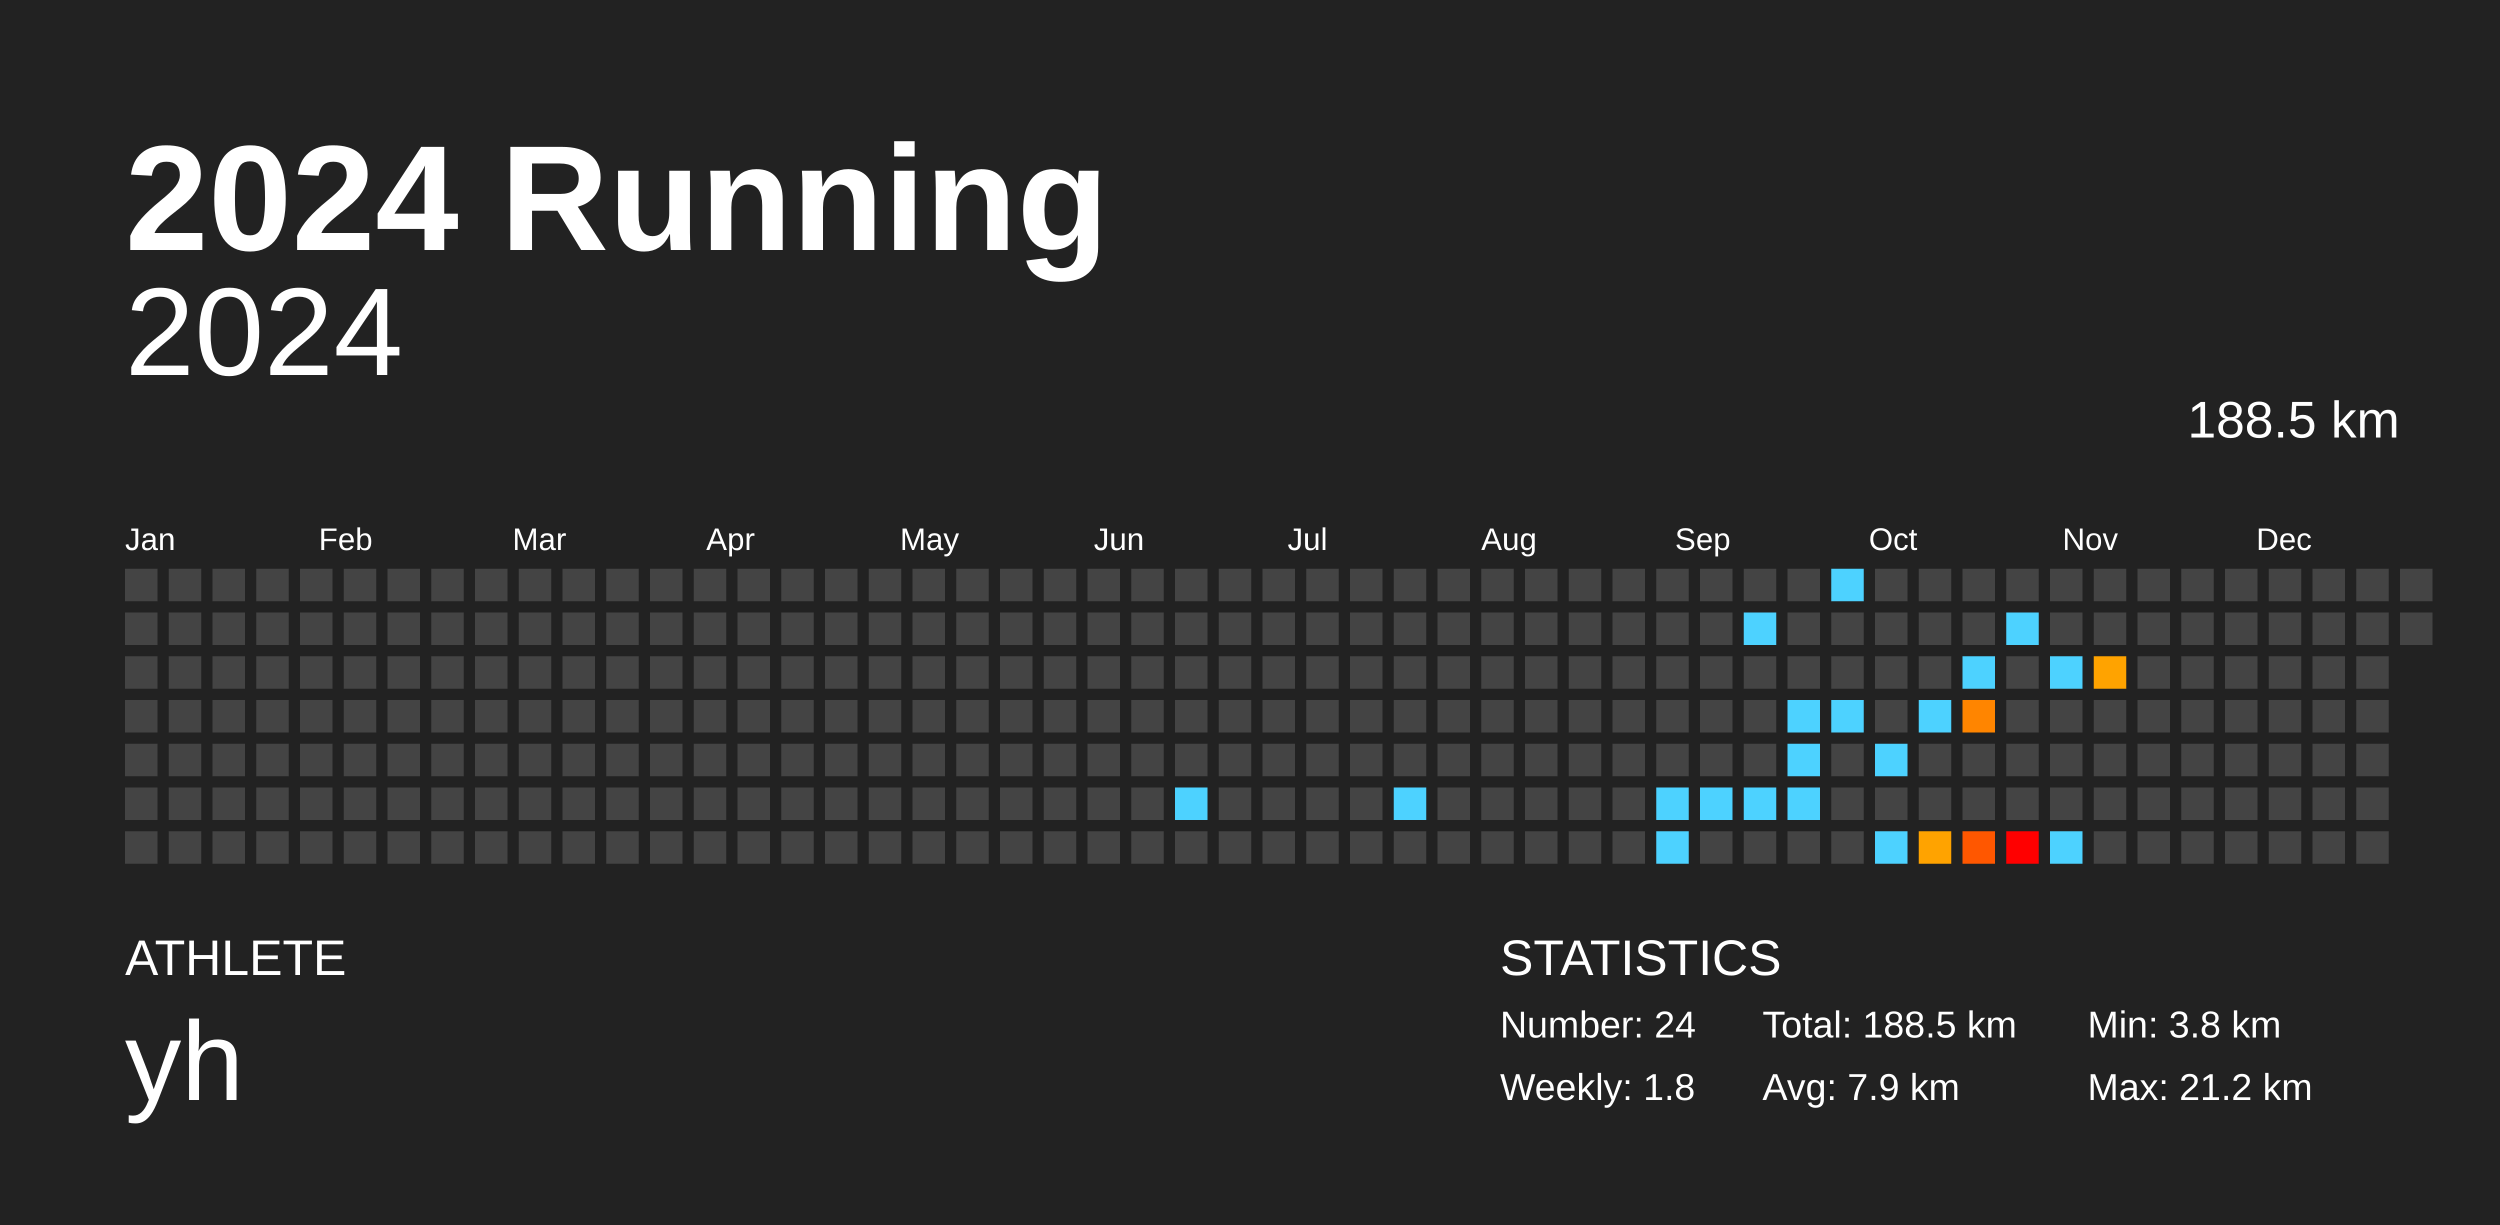
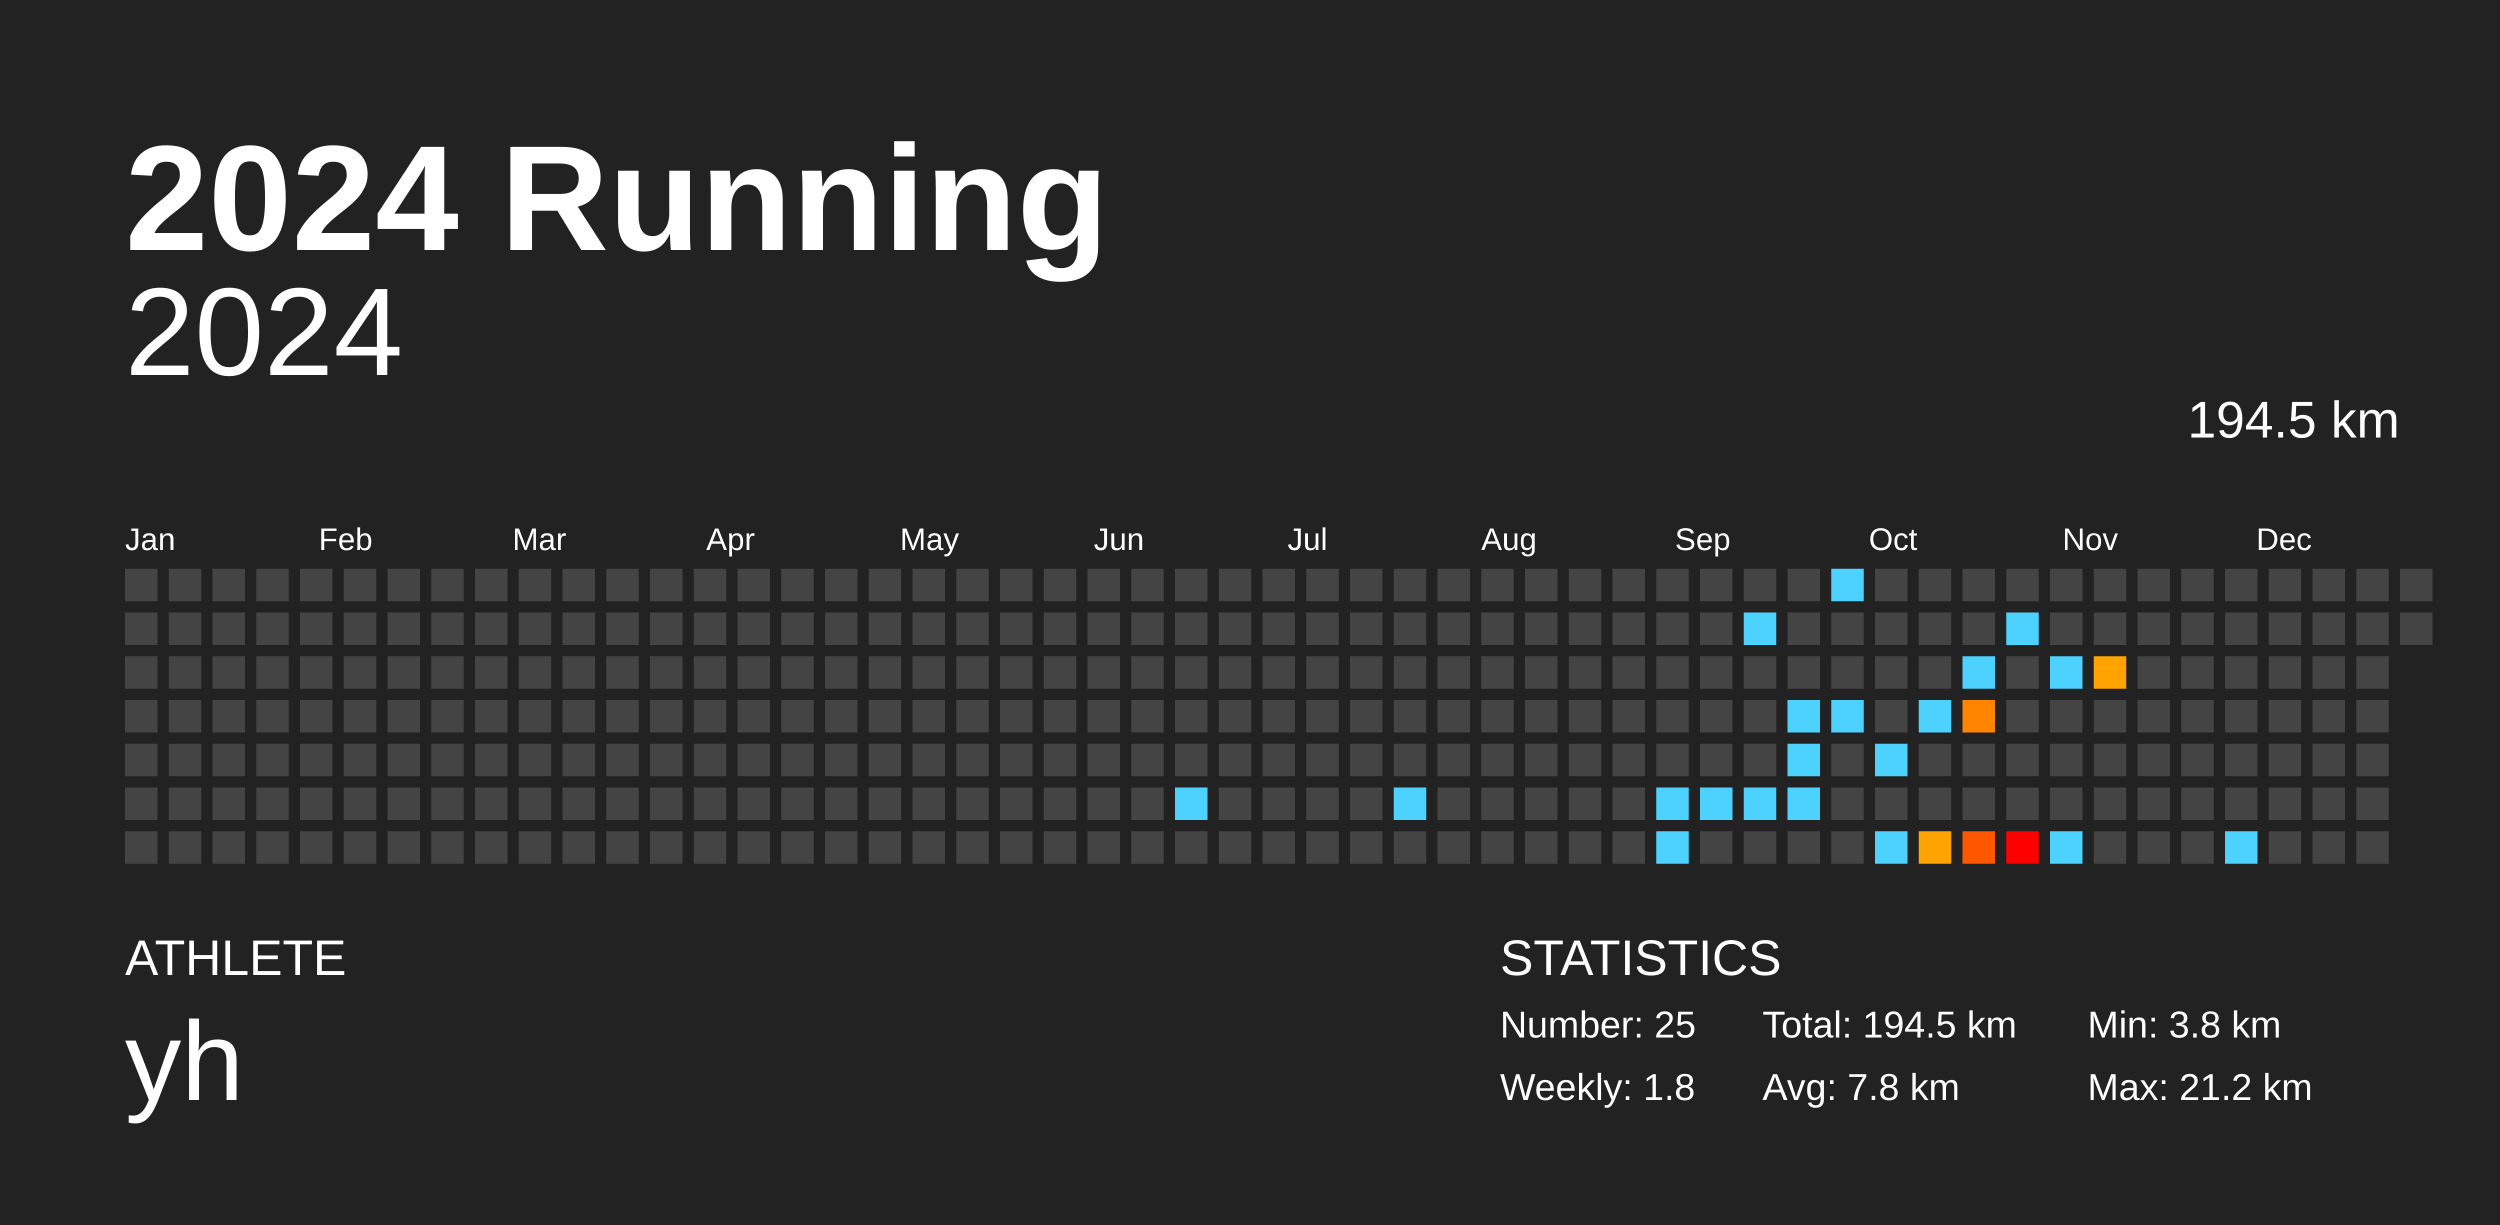
<svg xmlns="http://www.w3.org/2000/svg" baseProfile="full" height="98mm" version="1.1" viewBox="0,0,200,98" width="200mm">
  <defs />
  <rect fill="#222222" height="98" width="200" x="0" y="0" />
  <text fill="#FFFFFF" style="font-size:12px; font-family:Arial; font-weight:bold;" x="10" y="20">2024 Running</text>
  <text fill="#FFFFFF" style="font-size:4px; font-family:Arial" x="10" y="78">ATHLETE</text>
  <text fill="#FFFFFF" style="font-size:9px; font-family:Arial" x="10" y="88">yh</text>
  <text fill="#FFFFFF" style="font-size:4px; font-family:Arial" x="120" y="78">STATISTICS</text>
-   <text fill="#FFFFFF" style="font-size:3px; font-family:Arial" x="120" y="83">Number: 24</text>
+   <text fill="#FFFFFF" style="font-size:3px; font-family:Arial" x="120" y="83">Number: 25</text>
  <text fill="#FFFFFF" style="font-size:3px; font-family:Arial" x="120" y="88">Weekly: 1.8</text>
-   <text fill="#FFFFFF" style="font-size:3px; font-family:Arial" x="141" y="83">Total: 188.5 km</text>
-   <text fill="#FFFFFF" style="font-size:3px; font-family:Arial" x="141" y="88">Avg: 7.9 km</text>
+   <text fill="#FFFFFF" style="font-size:3px; font-family:Arial" x="141" y="83">Total: 194.5 km</text>
+   <text fill="#FFFFFF" style="font-size:3px; font-family:Arial" x="141" y="88">Avg: 7.8 km</text>
  <text fill="#FFFFFF" style="font-size:3px; font-family:Arial" x="167" y="83">Min: 3.8 km</text>
  <text fill="#FFFFFF" style="font-size:3px; font-family:Arial" x="167" y="88">Max: 21.2 km</text>
  <text alignment-baseline="hanging" fill="#FFFFFF" style="font-size:10.0px; font-family:Arial;" x="10" y="30">2024</text>
-   <text alignment-baseline="hanging" fill="#FFFFFF" style="font-size:4.125px; font-family:Arial;" x="175" y="35">188.5 km</text>
+   <text alignment-baseline="hanging" fill="#FFFFFF" style="font-size:4.125px; font-family:Arial;" x="175" y="35">194.5 km</text>
  <text fill="#FFFFFF" style="font-size:2.5px; font-family:Arial" x="10.0" y="44">Jan</text>
  <text fill="#FFFFFF" style="font-size:2.5px; font-family:Arial" x="25.5" y="44">Feb</text>
  <text fill="#FFFFFF" style="font-size:2.5px; font-family:Arial" x="41.0" y="44">Mar</text>
  <text fill="#FFFFFF" style="font-size:2.5px; font-family:Arial" x="56.5" y="44">Apr</text>
  <text fill="#FFFFFF" style="font-size:2.5px; font-family:Arial" x="72.0" y="44">May</text>
  <text fill="#FFFFFF" style="font-size:2.5px; font-family:Arial" x="87.5" y="44">Jun</text>
  <text fill="#FFFFFF" style="font-size:2.5px; font-family:Arial" x="103.0" y="44">Jul</text>
  <text fill="#FFFFFF" style="font-size:2.5px; font-family:Arial" x="118.5" y="44">Aug</text>
  <text fill="#FFFFFF" style="font-size:2.5px; font-family:Arial" x="134.0" y="44">Sep</text>
  <text fill="#FFFFFF" style="font-size:2.5px; font-family:Arial" x="149.5" y="44">Oct</text>
  <text fill="#FFFFFF" style="font-size:2.5px; font-family:Arial" x="165.0" y="44">Nov</text>
  <text fill="#FFFFFF" style="font-size:2.5px; font-family:Arial" x="180.5" y="44">Dec</text>
  <rect fill="#444444" height="2.6" width="2.6" x="10.0" y="45.5" />
  <rect fill="#444444" height="2.6" width="2.6" x="10.0" y="49.0" />
  <rect fill="#444444" height="2.6" width="2.6" x="10.0" y="52.5" />
  <rect fill="#444444" height="2.6" width="2.6" x="10.0" y="56.0" />
  <rect fill="#444444" height="2.6" width="2.6" x="10.0" y="59.5" />
  <rect fill="#444444" height="2.6" width="2.6" x="10.0" y="63.0" />
  <rect fill="#444444" height="2.6" width="2.6" x="10.0" y="66.5" />
  <rect fill="#444444" height="2.6" width="2.6" x="13.5" y="45.5" />
  <rect fill="#444444" height="2.6" width="2.6" x="13.5" y="49.0" />
  <rect fill="#444444" height="2.6" width="2.6" x="13.5" y="52.5" />
  <rect fill="#444444" height="2.6" width="2.6" x="13.5" y="56.0" />
  <rect fill="#444444" height="2.6" width="2.6" x="13.5" y="59.5" />
  <rect fill="#444444" height="2.6" width="2.6" x="13.5" y="63.0" />
  <rect fill="#444444" height="2.6" width="2.6" x="13.5" y="66.5" />
  <rect fill="#444444" height="2.6" width="2.6" x="17.0" y="45.5" />
  <rect fill="#444444" height="2.6" width="2.6" x="17.0" y="49.0" />
  <rect fill="#444444" height="2.6" width="2.6" x="17.0" y="52.5" />
  <rect fill="#444444" height="2.6" width="2.6" x="17.0" y="56.0" />
  <rect fill="#444444" height="2.6" width="2.6" x="17.0" y="59.5" />
  <rect fill="#444444" height="2.6" width="2.6" x="17.0" y="63.0" />
  <rect fill="#444444" height="2.6" width="2.6" x="17.0" y="66.5" />
  <rect fill="#444444" height="2.6" width="2.6" x="20.5" y="45.5" />
  <rect fill="#444444" height="2.6" width="2.6" x="20.5" y="49.0" />
  <rect fill="#444444" height="2.6" width="2.6" x="20.5" y="52.5" />
  <rect fill="#444444" height="2.6" width="2.6" x="20.5" y="56.0" />
  <rect fill="#444444" height="2.6" width="2.6" x="20.5" y="59.5" />
  <rect fill="#444444" height="2.6" width="2.6" x="20.5" y="63.0" />
  <rect fill="#444444" height="2.6" width="2.6" x="20.5" y="66.5" />
  <rect fill="#444444" height="2.6" width="2.6" x="24.0" y="45.5" />
  <rect fill="#444444" height="2.6" width="2.6" x="24.0" y="49.0" />
  <rect fill="#444444" height="2.6" width="2.6" x="24.0" y="52.5" />
  <rect fill="#444444" height="2.6" width="2.6" x="24.0" y="56.0" />
  <rect fill="#444444" height="2.6" width="2.6" x="24.0" y="59.5" />
  <rect fill="#444444" height="2.6" width="2.6" x="24.0" y="63.0" />
  <rect fill="#444444" height="2.6" width="2.6" x="24.0" y="66.5" />
  <rect fill="#444444" height="2.6" width="2.6" x="27.5" y="45.5" />
  <rect fill="#444444" height="2.6" width="2.6" x="27.5" y="49.0" />
  <rect fill="#444444" height="2.6" width="2.6" x="27.5" y="52.5" />
  <rect fill="#444444" height="2.6" width="2.6" x="27.5" y="56.0" />
  <rect fill="#444444" height="2.6" width="2.6" x="27.5" y="59.5" />
  <rect fill="#444444" height="2.6" width="2.6" x="27.5" y="63.0" />
  <rect fill="#444444" height="2.6" width="2.6" x="27.5" y="66.5" />
  <rect fill="#444444" height="2.6" width="2.6" x="31.0" y="45.5" />
  <rect fill="#444444" height="2.6" width="2.6" x="31.0" y="49.0" />
  <rect fill="#444444" height="2.6" width="2.6" x="31.0" y="52.5" />
  <rect fill="#444444" height="2.6" width="2.6" x="31.0" y="56.0" />
  <rect fill="#444444" height="2.6" width="2.6" x="31.0" y="59.5" />
  <rect fill="#444444" height="2.6" width="2.6" x="31.0" y="63.0" />
  <rect fill="#444444" height="2.6" width="2.6" x="31.0" y="66.5" />
  <rect fill="#444444" height="2.6" width="2.6" x="34.5" y="45.5" />
  <rect fill="#444444" height="2.6" width="2.6" x="34.5" y="49.0" />
  <rect fill="#444444" height="2.6" width="2.6" x="34.5" y="52.5" />
  <rect fill="#444444" height="2.6" width="2.6" x="34.5" y="56.0" />
  <rect fill="#444444" height="2.6" width="2.6" x="34.5" y="59.5" />
  <rect fill="#444444" height="2.6" width="2.6" x="34.5" y="63.0" />
  <rect fill="#444444" height="2.6" width="2.6" x="34.5" y="66.5" />
  <rect fill="#444444" height="2.6" width="2.6" x="38.0" y="45.5" />
  <rect fill="#444444" height="2.6" width="2.6" x="38.0" y="49.0" />
  <rect fill="#444444" height="2.6" width="2.6" x="38.0" y="52.5" />
  <rect fill="#444444" height="2.6" width="2.6" x="38.0" y="56.0" />
  <rect fill="#444444" height="2.6" width="2.6" x="38.0" y="59.5" />
  <rect fill="#444444" height="2.6" width="2.6" x="38.0" y="63.0" />
  <rect fill="#444444" height="2.6" width="2.6" x="38.0" y="66.5" />
  <rect fill="#444444" height="2.6" width="2.6" x="41.5" y="45.5" />
  <rect fill="#444444" height="2.6" width="2.6" x="41.5" y="49.0" />
  <rect fill="#444444" height="2.6" width="2.6" x="41.5" y="52.5" />
  <rect fill="#444444" height="2.6" width="2.6" x="41.5" y="56.0" />
  <rect fill="#444444" height="2.6" width="2.6" x="41.5" y="59.5" />
  <rect fill="#444444" height="2.6" width="2.6" x="41.5" y="63.0" />
  <rect fill="#444444" height="2.6" width="2.6" x="41.5" y="66.5" />
  <rect fill="#444444" height="2.6" width="2.6" x="45.0" y="45.5" />
  <rect fill="#444444" height="2.6" width="2.6" x="45.0" y="49.0" />
  <rect fill="#444444" height="2.6" width="2.6" x="45.0" y="52.5" />
  <rect fill="#444444" height="2.6" width="2.6" x="45.0" y="56.0" />
  <rect fill="#444444" height="2.6" width="2.6" x="45.0" y="59.5" />
  <rect fill="#444444" height="2.6" width="2.6" x="45.0" y="63.0" />
  <rect fill="#444444" height="2.6" width="2.6" x="45.0" y="66.5" />
  <rect fill="#444444" height="2.6" width="2.6" x="48.5" y="45.5" />
  <rect fill="#444444" height="2.6" width="2.6" x="48.5" y="49.0" />
  <rect fill="#444444" height="2.6" width="2.6" x="48.5" y="52.5" />
  <rect fill="#444444" height="2.6" width="2.6" x="48.5" y="56.0" />
  <rect fill="#444444" height="2.6" width="2.6" x="48.5" y="59.5" />
  <rect fill="#444444" height="2.6" width="2.6" x="48.5" y="63.0" />
  <rect fill="#444444" height="2.6" width="2.6" x="48.5" y="66.5" />
  <rect fill="#444444" height="2.6" width="2.6" x="52.0" y="45.5" />
  <rect fill="#444444" height="2.6" width="2.6" x="52.0" y="49.0" />
  <rect fill="#444444" height="2.6" width="2.6" x="52.0" y="52.5" />
  <rect fill="#444444" height="2.6" width="2.6" x="52.0" y="56.0" />
  <rect fill="#444444" height="2.6" width="2.6" x="52.0" y="59.5" />
  <rect fill="#444444" height="2.6" width="2.6" x="52.0" y="63.0" />
  <rect fill="#444444" height="2.6" width="2.6" x="52.0" y="66.5" />
  <rect fill="#444444" height="2.6" width="2.6" x="55.5" y="45.5" />
  <rect fill="#444444" height="2.6" width="2.6" x="55.5" y="49.0" />
  <rect fill="#444444" height="2.6" width="2.6" x="55.5" y="52.5" />
  <rect fill="#444444" height="2.6" width="2.6" x="55.5" y="56.0" />
  <rect fill="#444444" height="2.6" width="2.6" x="55.5" y="59.5" />
  <rect fill="#444444" height="2.6" width="2.6" x="55.5" y="63.0" />
  <rect fill="#444444" height="2.6" width="2.6" x="55.5" y="66.5" />
  <rect fill="#444444" height="2.6" width="2.6" x="59.0" y="45.5" />
  <rect fill="#444444" height="2.6" width="2.6" x="59.0" y="49.0" />
  <rect fill="#444444" height="2.6" width="2.6" x="59.0" y="52.5" />
  <rect fill="#444444" height="2.6" width="2.6" x="59.0" y="56.0" />
  <rect fill="#444444" height="2.6" width="2.6" x="59.0" y="59.5" />
  <rect fill="#444444" height="2.6" width="2.6" x="59.0" y="63.0" />
  <rect fill="#444444" height="2.6" width="2.6" x="59.0" y="66.5" />
  <rect fill="#444444" height="2.6" width="2.6" x="62.5" y="45.5" />
  <rect fill="#444444" height="2.6" width="2.6" x="62.5" y="49.0" />
  <rect fill="#444444" height="2.6" width="2.6" x="62.5" y="52.5" />
  <rect fill="#444444" height="2.6" width="2.6" x="62.5" y="56.0" />
  <rect fill="#444444" height="2.6" width="2.6" x="62.5" y="59.5" />
  <rect fill="#444444" height="2.6" width="2.6" x="62.5" y="63.0" />
  <rect fill="#444444" height="2.6" width="2.6" x="62.5" y="66.5" />
  <rect fill="#444444" height="2.6" width="2.6" x="66.0" y="45.5" />
  <rect fill="#444444" height="2.6" width="2.6" x="66.0" y="49.0" />
  <rect fill="#444444" height="2.6" width="2.6" x="66.0" y="52.5" />
  <rect fill="#444444" height="2.6" width="2.6" x="66.0" y="56.0" />
  <rect fill="#444444" height="2.6" width="2.6" x="66.0" y="59.5" />
  <rect fill="#444444" height="2.6" width="2.6" x="66.0" y="63.0" />
  <rect fill="#444444" height="2.6" width="2.6" x="66.0" y="66.5" />
  <rect fill="#444444" height="2.6" width="2.6" x="69.5" y="45.5" />
  <rect fill="#444444" height="2.6" width="2.6" x="69.5" y="49.0" />
  <rect fill="#444444" height="2.6" width="2.6" x="69.5" y="52.5" />
  <rect fill="#444444" height="2.6" width="2.6" x="69.5" y="56.0" />
  <rect fill="#444444" height="2.6" width="2.6" x="69.5" y="59.5" />
  <rect fill="#444444" height="2.6" width="2.6" x="69.5" y="63.0" />
  <rect fill="#444444" height="2.6" width="2.6" x="69.5" y="66.5" />
  <rect fill="#444444" height="2.6" width="2.6" x="73.0" y="45.5" />
  <rect fill="#444444" height="2.6" width="2.6" x="73.0" y="49.0" />
  <rect fill="#444444" height="2.6" width="2.6" x="73.0" y="52.5" />
  <rect fill="#444444" height="2.6" width="2.6" x="73.0" y="56.0" />
  <rect fill="#444444" height="2.6" width="2.6" x="73.0" y="59.5" />
  <rect fill="#444444" height="2.6" width="2.6" x="73.0" y="63.0" />
  <rect fill="#444444" height="2.6" width="2.6" x="73.0" y="66.5" />
  <rect fill="#444444" height="2.6" width="2.6" x="76.5" y="45.5" />
  <rect fill="#444444" height="2.6" width="2.6" x="76.5" y="49.0" />
  <rect fill="#444444" height="2.6" width="2.6" x="76.5" y="52.5" />
  <rect fill="#444444" height="2.6" width="2.6" x="76.5" y="56.0" />
  <rect fill="#444444" height="2.6" width="2.6" x="76.5" y="59.5" />
  <rect fill="#444444" height="2.6" width="2.6" x="76.5" y="63.0" />
  <rect fill="#444444" height="2.6" width="2.6" x="76.5" y="66.5" />
  <rect fill="#444444" height="2.6" width="2.6" x="80.0" y="45.5" />
  <rect fill="#444444" height="2.6" width="2.6" x="80.0" y="49.0" />
  <rect fill="#444444" height="2.6" width="2.6" x="80.0" y="52.5" />
  <rect fill="#444444" height="2.6" width="2.6" x="80.0" y="56.0" />
  <rect fill="#444444" height="2.6" width="2.6" x="80.0" y="59.5" />
  <rect fill="#444444" height="2.6" width="2.6" x="80.0" y="63.0" />
  <rect fill="#444444" height="2.6" width="2.6" x="80.0" y="66.5" />
  <rect fill="#444444" height="2.6" width="2.6" x="83.5" y="45.5" />
  <rect fill="#444444" height="2.6" width="2.6" x="83.5" y="49.0" />
  <rect fill="#444444" height="2.6" width="2.6" x="83.5" y="52.5" />
  <rect fill="#444444" height="2.6" width="2.6" x="83.5" y="56.0" />
  <rect fill="#444444" height="2.6" width="2.6" x="83.5" y="59.5" />
  <rect fill="#444444" height="2.6" width="2.6" x="83.5" y="63.0" />
  <rect fill="#444444" height="2.6" width="2.6" x="83.5" y="66.5" />
  <rect fill="#444444" height="2.6" width="2.6" x="87.0" y="45.5" />
  <rect fill="#444444" height="2.6" width="2.6" x="87.0" y="49.0" />
  <rect fill="#444444" height="2.6" width="2.6" x="87.0" y="52.5" />
  <rect fill="#444444" height="2.6" width="2.6" x="87.0" y="56.0" />
  <rect fill="#444444" height="2.6" width="2.6" x="87.0" y="59.5" />
  <rect fill="#444444" height="2.6" width="2.6" x="87.0" y="63.0" />
  <rect fill="#444444" height="2.6" width="2.6" x="87.0" y="66.5" />
  <rect fill="#444444" height="2.6" width="2.6" x="90.5" y="45.5" />
  <rect fill="#444444" height="2.6" width="2.6" x="90.5" y="49.0" />
  <rect fill="#444444" height="2.6" width="2.6" x="90.5" y="52.5" />
  <rect fill="#444444" height="2.6" width="2.6" x="90.5" y="56.0" />
  <rect fill="#444444" height="2.6" width="2.6" x="90.5" y="59.5" />
  <rect fill="#444444" height="2.6" width="2.6" x="90.5" y="63.0" />
  <rect fill="#444444" height="2.6" width="2.6" x="90.5" y="66.5" />
  <rect fill="#444444" height="2.6" width="2.6" x="94.0" y="45.5" />
  <rect fill="#444444" height="2.6" width="2.6" x="94.0" y="49.0" />
  <rect fill="#444444" height="2.6" width="2.6" x="94.0" y="52.5" />
  <rect fill="#444444" height="2.6" width="2.6" x="94.0" y="56.0" />
  <rect fill="#444444" height="2.6" width="2.6" x="94.0" y="59.5" />
  <rect fill="#4dd2ff" height="2.6" width="2.6" x="94.0" y="63.0" />
  <rect fill="#444444" height="2.6" width="2.6" x="94.0" y="66.5" />
  <rect fill="#444444" height="2.6" width="2.6" x="97.5" y="45.5" />
  <rect fill="#444444" height="2.6" width="2.6" x="97.5" y="49.0" />
  <rect fill="#444444" height="2.6" width="2.6" x="97.5" y="52.5" />
  <rect fill="#444444" height="2.6" width="2.6" x="97.5" y="56.0" />
  <rect fill="#444444" height="2.6" width="2.6" x="97.5" y="59.5" />
  <rect fill="#444444" height="2.6" width="2.6" x="97.5" y="63.0" />
  <rect fill="#444444" height="2.6" width="2.6" x="97.5" y="66.5" />
  <rect fill="#444444" height="2.6" width="2.6" x="101.0" y="45.5" />
  <rect fill="#444444" height="2.6" width="2.6" x="101.0" y="49.0" />
  <rect fill="#444444" height="2.6" width="2.6" x="101.0" y="52.5" />
  <rect fill="#444444" height="2.6" width="2.6" x="101.0" y="56.0" />
  <rect fill="#444444" height="2.6" width="2.6" x="101.0" y="59.5" />
  <rect fill="#444444" height="2.6" width="2.6" x="101.0" y="63.0" />
  <rect fill="#444444" height="2.6" width="2.6" x="101.0" y="66.5" />
  <rect fill="#444444" height="2.6" width="2.6" x="104.5" y="45.5" />
  <rect fill="#444444" height="2.6" width="2.6" x="104.5" y="49.0" />
  <rect fill="#444444" height="2.6" width="2.6" x="104.5" y="52.5" />
  <rect fill="#444444" height="2.6" width="2.6" x="104.5" y="56.0" />
  <rect fill="#444444" height="2.6" width="2.6" x="104.5" y="59.5" />
  <rect fill="#444444" height="2.6" width="2.6" x="104.5" y="63.0" />
  <rect fill="#444444" height="2.6" width="2.6" x="104.5" y="66.5" />
  <rect fill="#444444" height="2.6" width="2.6" x="108.0" y="45.5" />
  <rect fill="#444444" height="2.6" width="2.6" x="108.0" y="49.0" />
  <rect fill="#444444" height="2.6" width="2.6" x="108.0" y="52.5" />
  <rect fill="#444444" height="2.6" width="2.6" x="108.0" y="56.0" />
  <rect fill="#444444" height="2.6" width="2.6" x="108.0" y="59.5" />
  <rect fill="#444444" height="2.6" width="2.6" x="108.0" y="63.0" />
  <rect fill="#444444" height="2.6" width="2.6" x="108.0" y="66.5" />
  <rect fill="#444444" height="2.6" width="2.6" x="111.5" y="45.5" />
  <rect fill="#444444" height="2.6" width="2.6" x="111.5" y="49.0" />
  <rect fill="#444444" height="2.6" width="2.6" x="111.5" y="52.5" />
  <rect fill="#444444" height="2.6" width="2.6" x="111.5" y="56.0" />
  <rect fill="#444444" height="2.6" width="2.6" x="111.5" y="59.5" />
  <rect fill="#4dd2ff" height="2.6" width="2.6" x="111.5" y="63.0" />
  <rect fill="#444444" height="2.6" width="2.6" x="111.5" y="66.5" />
  <rect fill="#444444" height="2.6" width="2.6" x="115.0" y="45.5" />
  <rect fill="#444444" height="2.6" width="2.6" x="115.0" y="49.0" />
  <rect fill="#444444" height="2.6" width="2.6" x="115.0" y="52.5" />
  <rect fill="#444444" height="2.6" width="2.6" x="115.0" y="56.0" />
  <rect fill="#444444" height="2.6" width="2.6" x="115.0" y="59.5" />
  <rect fill="#444444" height="2.6" width="2.6" x="115.0" y="63.0" />
  <rect fill="#444444" height="2.6" width="2.6" x="115.0" y="66.5" />
  <rect fill="#444444" height="2.6" width="2.6" x="118.5" y="45.5" />
  <rect fill="#444444" height="2.6" width="2.6" x="118.5" y="49.0" />
  <rect fill="#444444" height="2.6" width="2.6" x="118.5" y="52.5" />
  <rect fill="#444444" height="2.6" width="2.6" x="118.5" y="56.0" />
  <rect fill="#444444" height="2.6" width="2.6" x="118.5" y="59.5" />
  <rect fill="#444444" height="2.6" width="2.6" x="118.5" y="63.0" />
  <rect fill="#444444" height="2.6" width="2.6" x="118.5" y="66.5" />
  <rect fill="#444444" height="2.6" width="2.6" x="122.0" y="45.5" />
  <rect fill="#444444" height="2.6" width="2.6" x="122.0" y="49.0" />
  <rect fill="#444444" height="2.6" width="2.6" x="122.0" y="52.5" />
  <rect fill="#444444" height="2.6" width="2.6" x="122.0" y="56.0" />
  <rect fill="#444444" height="2.6" width="2.6" x="122.0" y="59.5" />
  <rect fill="#444444" height="2.6" width="2.6" x="122.0" y="63.0" />
  <rect fill="#444444" height="2.6" width="2.6" x="122.0" y="66.5" />
  <rect fill="#444444" height="2.6" width="2.6" x="125.5" y="45.5" />
  <rect fill="#444444" height="2.6" width="2.6" x="125.5" y="49.0" />
  <rect fill="#444444" height="2.6" width="2.6" x="125.5" y="52.5" />
  <rect fill="#444444" height="2.6" width="2.6" x="125.5" y="56.0" />
  <rect fill="#444444" height="2.6" width="2.6" x="125.5" y="59.5" />
  <rect fill="#444444" height="2.6" width="2.6" x="125.5" y="63.0" />
  <rect fill="#444444" height="2.6" width="2.6" x="125.5" y="66.5" />
  <rect fill="#444444" height="2.6" width="2.6" x="129.0" y="45.5" />
  <rect fill="#444444" height="2.6" width="2.6" x="129.0" y="49.0" />
  <rect fill="#444444" height="2.6" width="2.6" x="129.0" y="52.5" />
  <rect fill="#444444" height="2.6" width="2.6" x="129.0" y="56.0" />
  <rect fill="#444444" height="2.6" width="2.6" x="129.0" y="59.5" />
  <rect fill="#444444" height="2.6" width="2.6" x="129.0" y="63.0" />
  <rect fill="#444444" height="2.6" width="2.6" x="129.0" y="66.5" />
  <rect fill="#444444" height="2.6" width="2.6" x="132.5" y="45.5" />
  <rect fill="#444444" height="2.6" width="2.6" x="132.5" y="49.0" />
  <rect fill="#444444" height="2.6" width="2.6" x="132.5" y="52.5" />
  <rect fill="#444444" height="2.6" width="2.6" x="132.5" y="56.0" />
  <rect fill="#444444" height="2.6" width="2.6" x="132.5" y="59.5" />
  <rect fill="#4dd2ff" height="2.6" width="2.6" x="132.5" y="63.0" />
  <rect fill="#4dd2ff" height="2.6" width="2.6" x="132.5" y="66.5" />
  <rect fill="#444444" height="2.6" width="2.6" x="136.0" y="45.5" />
  <rect fill="#444444" height="2.6" width="2.6" x="136.0" y="49.0" />
  <rect fill="#444444" height="2.6" width="2.6" x="136.0" y="52.5" />
  <rect fill="#444444" height="2.6" width="2.6" x="136.0" y="56.0" />
  <rect fill="#444444" height="2.6" width="2.6" x="136.0" y="59.5" />
  <rect fill="#4dd2ff" height="2.6" width="2.6" x="136.0" y="63.0" />
  <rect fill="#444444" height="2.6" width="2.6" x="136.0" y="66.5" />
  <rect fill="#444444" height="2.6" width="2.6" x="139.5" y="45.5" />
  <rect fill="#4dd2ff" height="2.6" width="2.6" x="139.5" y="49.0" />
  <rect fill="#444444" height="2.6" width="2.6" x="139.5" y="52.5" />
  <rect fill="#444444" height="2.6" width="2.6" x="139.5" y="56.0" />
  <rect fill="#444444" height="2.6" width="2.6" x="139.5" y="59.5" />
  <rect fill="#4dd2ff" height="2.6" width="2.6" x="139.5" y="63.0" />
  <rect fill="#444444" height="2.6" width="2.6" x="139.5" y="66.5" />
  <rect fill="#444444" height="2.6" width="2.6" x="143.0" y="45.5" />
  <rect fill="#444444" height="2.6" width="2.6" x="143.0" y="49.0" />
  <rect fill="#444444" height="2.6" width="2.6" x="143.0" y="52.5" />
  <rect fill="#4dd2ff" height="2.6" width="2.6" x="143.0" y="56.0" />
  <rect fill="#4dd2ff" height="2.6" width="2.6" x="143.0" y="59.5" />
  <rect fill="#4dd2ff" height="2.6" width="2.6" x="143.0" y="63.0" />
  <rect fill="#444444" height="2.6" width="2.6" x="143.0" y="66.5" />
  <rect fill="#4dd2ff" height="2.6" width="2.6" x="146.5" y="45.5" />
  <rect fill="#444444" height="2.6" width="2.6" x="146.5" y="49.0" />
  <rect fill="#444444" height="2.6" width="2.6" x="146.5" y="52.5" />
  <rect fill="#4dd2ff" height="2.6" width="2.6" x="146.5" y="56.0" />
  <rect fill="#444444" height="2.6" width="2.6" x="146.5" y="59.5" />
  <rect fill="#444444" height="2.6" width="2.6" x="146.5" y="63.0" />
  <rect fill="#444444" height="2.6" width="2.6" x="146.5" y="66.5" />
  <rect fill="#444444" height="2.6" width="2.6" x="150.0" y="45.5" />
  <rect fill="#444444" height="2.6" width="2.6" x="150.0" y="49.0" />
  <rect fill="#444444" height="2.6" width="2.6" x="150.0" y="52.5" />
  <rect fill="#444444" height="2.6" width="2.6" x="150.0" y="56.0" />
  <rect fill="#4dd2ff" height="2.6" width="2.6" x="150.0" y="59.5" />
  <rect fill="#444444" height="2.6" width="2.6" x="150.0" y="63.0" />
  <rect fill="#4dd2ff" height="2.6" width="2.6" x="150.0" y="66.5" />
  <rect fill="#444444" height="2.6" width="2.6" x="153.5" y="45.5" />
  <rect fill="#444444" height="2.6" width="2.6" x="153.5" y="49.0" />
  <rect fill="#444444" height="2.6" width="2.6" x="153.5" y="52.5" />
  <rect fill="#4dd2ff" height="2.6" width="2.6" x="153.5" y="56.0" />
  <rect fill="#444444" height="2.6" width="2.6" x="153.5" y="59.5" />
  <rect fill="#444444" height="2.6" width="2.6" x="153.5" y="63.0" />
  <rect fill="#ffa300" height="2.6" width="2.6" x="153.5" y="66.5" />
  <rect fill="#444444" height="2.6" width="2.6" x="157.0" y="45.5" />
  <rect fill="#444444" height="2.6" width="2.6" x="157.0" y="49.0" />
  <rect fill="#4dd2ff" height="2.6" width="2.6" x="157.0" y="52.5" />
  <rect fill="#ff8500" height="2.6" width="2.6" x="157.0" y="56.0" />
  <rect fill="#444444" height="2.6" width="2.6" x="157.0" y="59.5" />
  <rect fill="#444444" height="2.6" width="2.6" x="157.0" y="63.0" />
  <rect fill="#ff5700" height="2.6" width="2.6" x="157.0" y="66.5" />
  <rect fill="#444444" height="2.6" width="2.6" x="160.5" y="45.5" />
  <rect fill="#4dd2ff" height="2.6" width="2.6" x="160.5" y="49.0" />
  <rect fill="#444444" height="2.6" width="2.6" x="160.5" y="52.5" />
  <rect fill="#444444" height="2.6" width="2.6" x="160.5" y="56.0" />
  <rect fill="#444444" height="2.6" width="2.6" x="160.5" y="59.5" />
  <rect fill="#444444" height="2.6" width="2.6" x="160.5" y="63.0" />
  <rect fill="red" height="2.6" width="2.6" x="160.5" y="66.5" />
  <rect fill="#444444" height="2.6" width="2.6" x="164.0" y="45.5" />
  <rect fill="#444444" height="2.6" width="2.6" x="164.0" y="49.0" />
  <rect fill="#4dd2ff" height="2.6" width="2.6" x="164.0" y="52.5" />
  <rect fill="#444444" height="2.6" width="2.6" x="164.0" y="56.0" />
  <rect fill="#444444" height="2.6" width="2.6" x="164.0" y="59.5" />
  <rect fill="#444444" height="2.6" width="2.6" x="164.0" y="63.0" />
  <rect fill="#4dd2ff" height="2.6" width="2.6" x="164.0" y="66.5" />
  <rect fill="#444444" height="2.6" width="2.6" x="167.5" y="45.5" />
  <rect fill="#444444" height="2.6" width="2.6" x="167.5" y="49.0" />
  <rect fill="#ffa300" height="2.6" width="2.6" x="167.5" y="52.5" />
  <rect fill="#444444" height="2.6" width="2.6" x="167.5" y="56.0" />
  <rect fill="#444444" height="2.6" width="2.6" x="167.5" y="59.5" />
  <rect fill="#444444" height="2.6" width="2.6" x="167.5" y="63.0" />
  <rect fill="#444444" height="2.6" width="2.6" x="167.5" y="66.5" />
  <rect fill="#444444" height="2.6" width="2.6" x="171.0" y="45.5" />
  <rect fill="#444444" height="2.6" width="2.6" x="171.0" y="49.0" />
  <rect fill="#444444" height="2.6" width="2.6" x="171.0" y="52.5" />
  <rect fill="#444444" height="2.6" width="2.6" x="171.0" y="56.0" />
  <rect fill="#444444" height="2.6" width="2.6" x="171.0" y="59.5" />
  <rect fill="#444444" height="2.6" width="2.6" x="171.0" y="63.0" />
  <rect fill="#444444" height="2.6" width="2.6" x="171.0" y="66.5" />
  <rect fill="#444444" height="2.6" width="2.6" x="174.5" y="45.5" />
  <rect fill="#444444" height="2.6" width="2.6" x="174.5" y="49.0" />
  <rect fill="#444444" height="2.6" width="2.6" x="174.5" y="52.5" />
  <rect fill="#444444" height="2.6" width="2.6" x="174.5" y="56.0" />
  <rect fill="#444444" height="2.6" width="2.6" x="174.5" y="59.5" />
  <rect fill="#444444" height="2.6" width="2.6" x="174.5" y="63.0" />
  <rect fill="#444444" height="2.6" width="2.6" x="174.5" y="66.5" />
  <rect fill="#444444" height="2.6" width="2.6" x="178.0" y="45.5" />
  <rect fill="#444444" height="2.6" width="2.6" x="178.0" y="49.0" />
  <rect fill="#444444" height="2.6" width="2.6" x="178.0" y="52.5" />
  <rect fill="#444444" height="2.6" width="2.6" x="178.0" y="56.0" />
  <rect fill="#444444" height="2.6" width="2.6" x="178.0" y="59.5" />
  <rect fill="#444444" height="2.6" width="2.6" x="178.0" y="63.0" />
-   <rect fill="#444444" height="2.6" width="2.6" x="178.0" y="66.5" />
+   <rect fill="#4dd2ff" height="2.6" width="2.6" x="178.0" y="66.5" />
  <rect fill="#444444" height="2.6" width="2.6" x="181.5" y="45.5" />
  <rect fill="#444444" height="2.6" width="2.6" x="181.5" y="49.0" />
  <rect fill="#444444" height="2.6" width="2.6" x="181.5" y="52.5" />
  <rect fill="#444444" height="2.6" width="2.6" x="181.5" y="56.0" />
  <rect fill="#444444" height="2.6" width="2.6" x="181.5" y="59.5" />
  <rect fill="#444444" height="2.6" width="2.6" x="181.5" y="63.0" />
  <rect fill="#444444" height="2.6" width="2.6" x="181.5" y="66.5" />
  <rect fill="#444444" height="2.6" width="2.6" x="185.0" y="45.5" />
  <rect fill="#444444" height="2.6" width="2.6" x="185.0" y="49.0" />
  <rect fill="#444444" height="2.6" width="2.6" x="185.0" y="52.5" />
  <rect fill="#444444" height="2.6" width="2.6" x="185.0" y="56.0" />
  <rect fill="#444444" height="2.6" width="2.6" x="185.0" y="59.5" />
  <rect fill="#444444" height="2.6" width="2.6" x="185.0" y="63.0" />
  <rect fill="#444444" height="2.6" width="2.6" x="185.0" y="66.5" />
  <rect fill="#444444" height="2.6" width="2.6" x="188.5" y="45.5" />
  <rect fill="#444444" height="2.6" width="2.6" x="188.5" y="49.0" />
  <rect fill="#444444" height="2.6" width="2.6" x="188.5" y="52.5" />
  <rect fill="#444444" height="2.6" width="2.6" x="188.5" y="56.0" />
  <rect fill="#444444" height="2.6" width="2.6" x="188.5" y="59.5" />
  <rect fill="#444444" height="2.6" width="2.6" x="188.5" y="63.0" />
  <rect fill="#444444" height="2.6" width="2.6" x="188.5" y="66.5" />
  <rect fill="#444444" height="2.6" width="2.6" x="192.0" y="45.5" />
  <rect fill="#444444" height="2.6" width="2.6" x="192.0" y="49.0" />
</svg>
